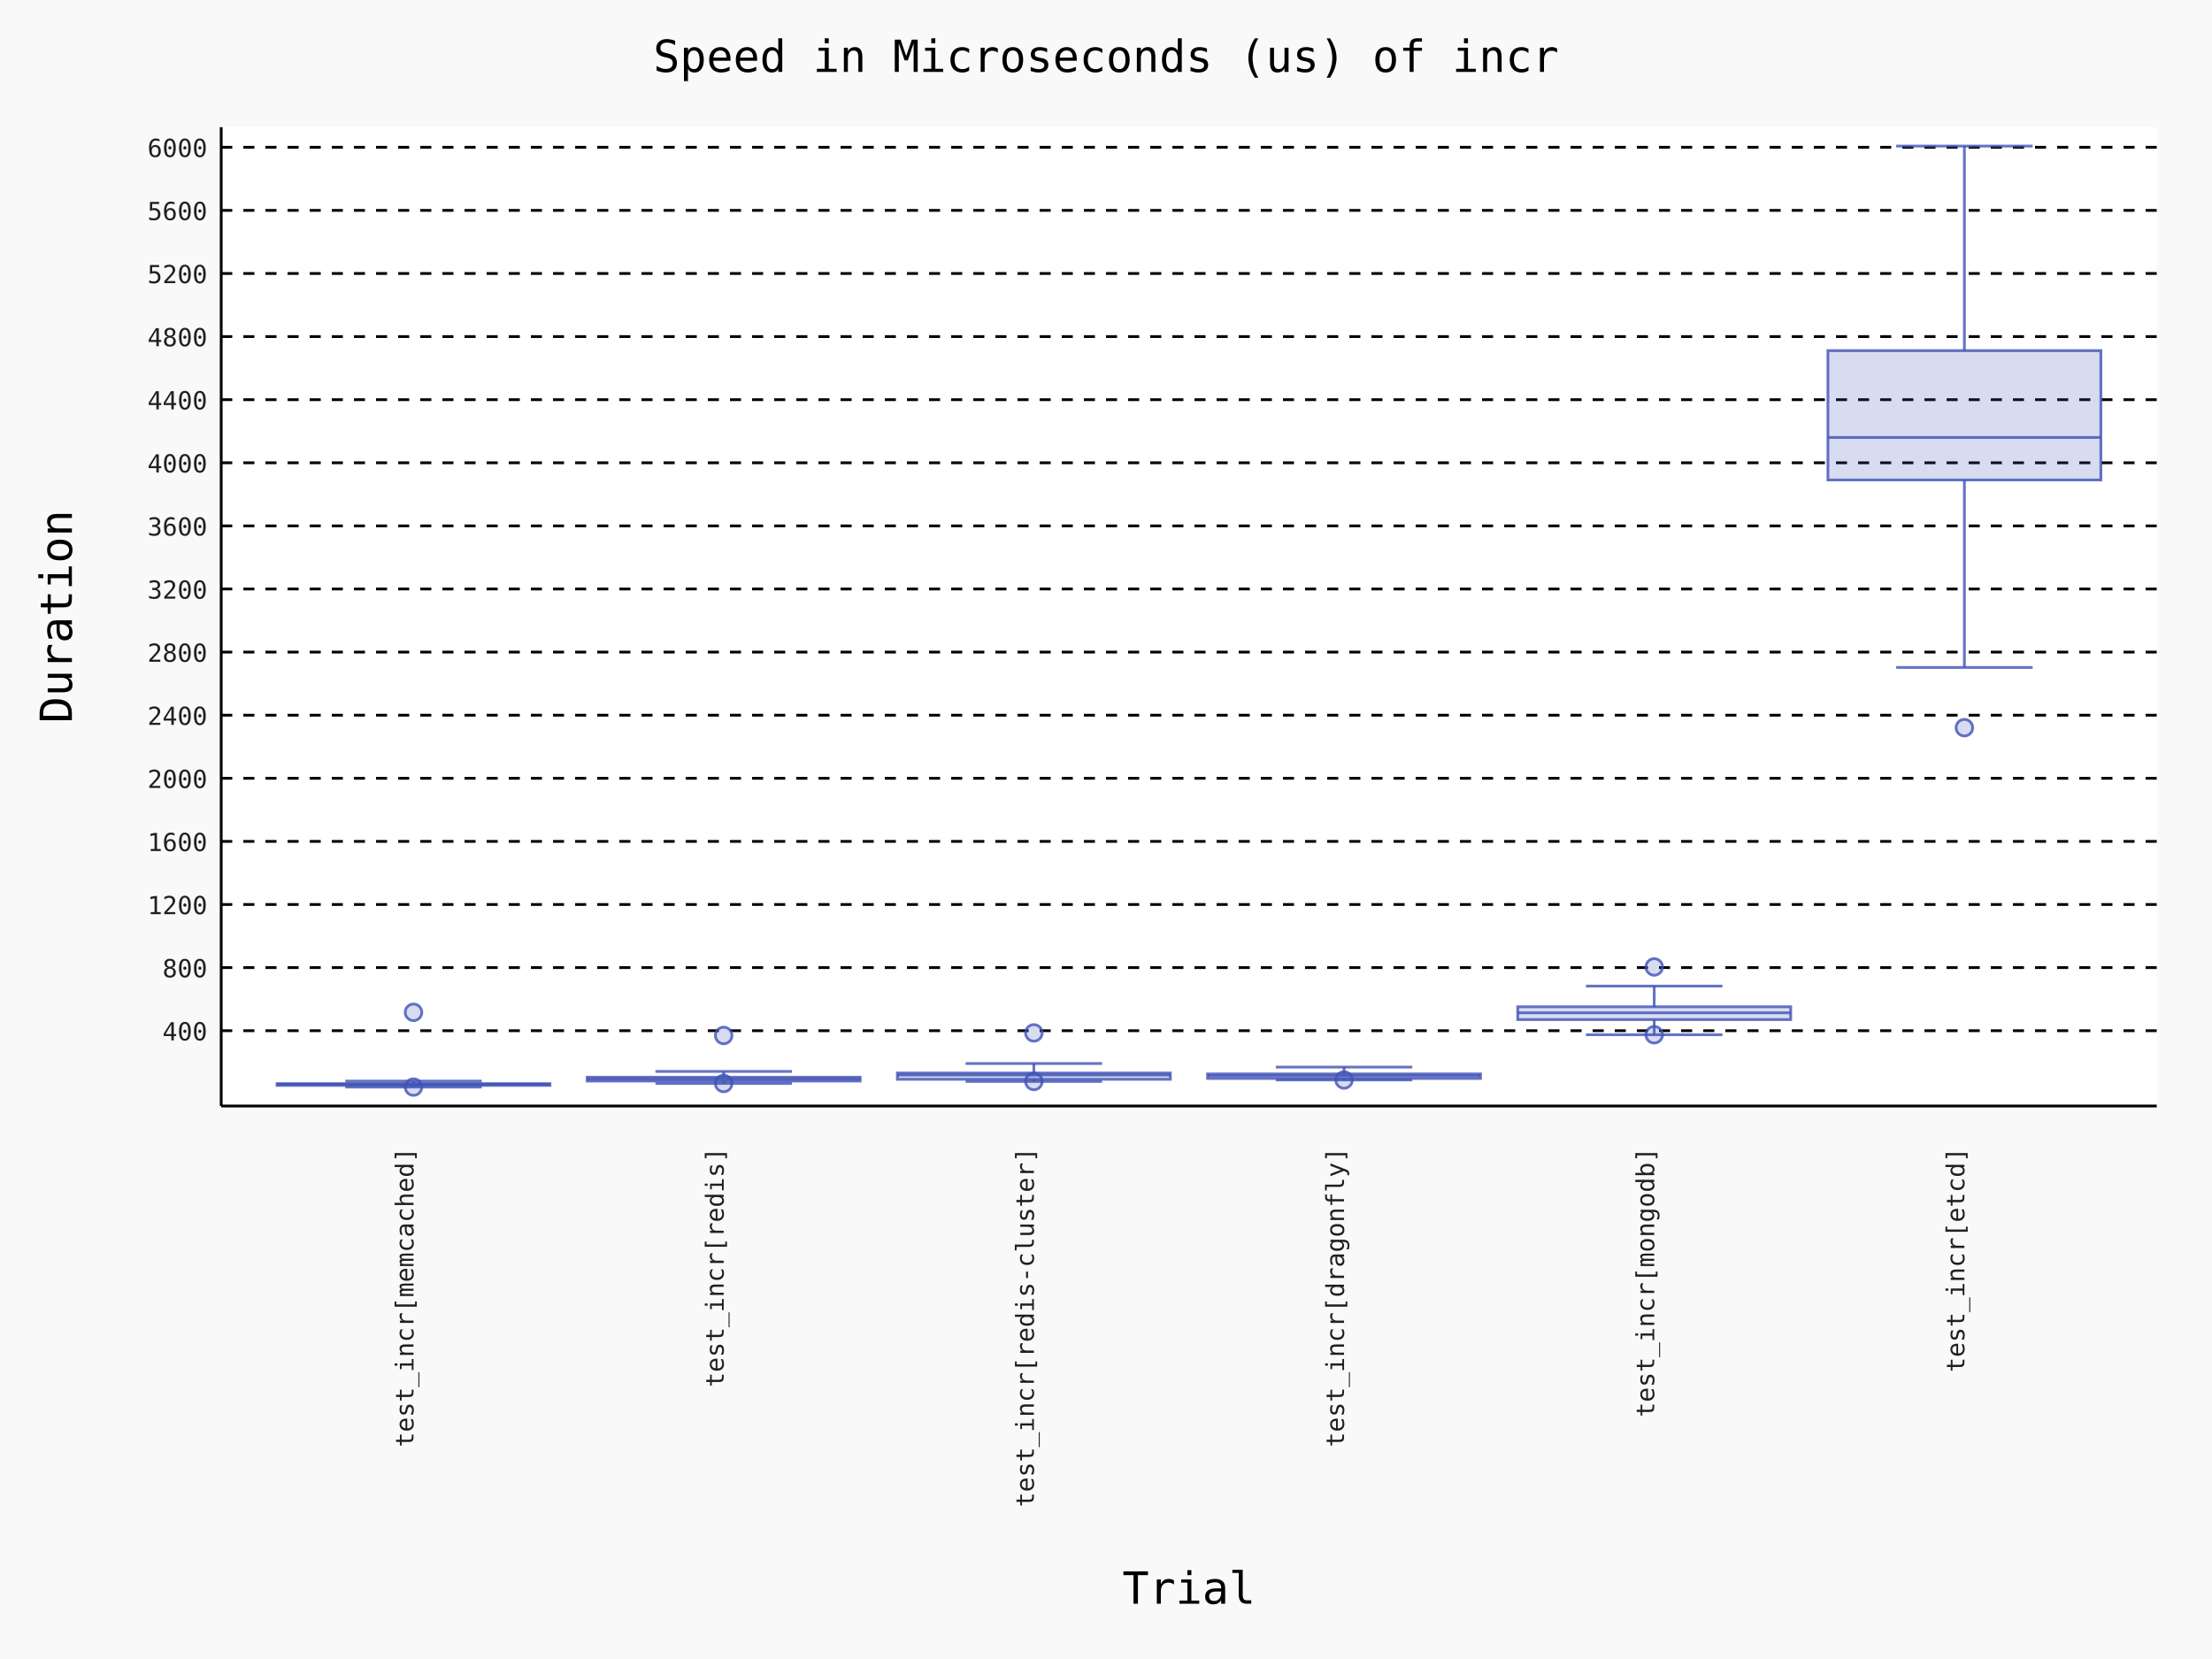
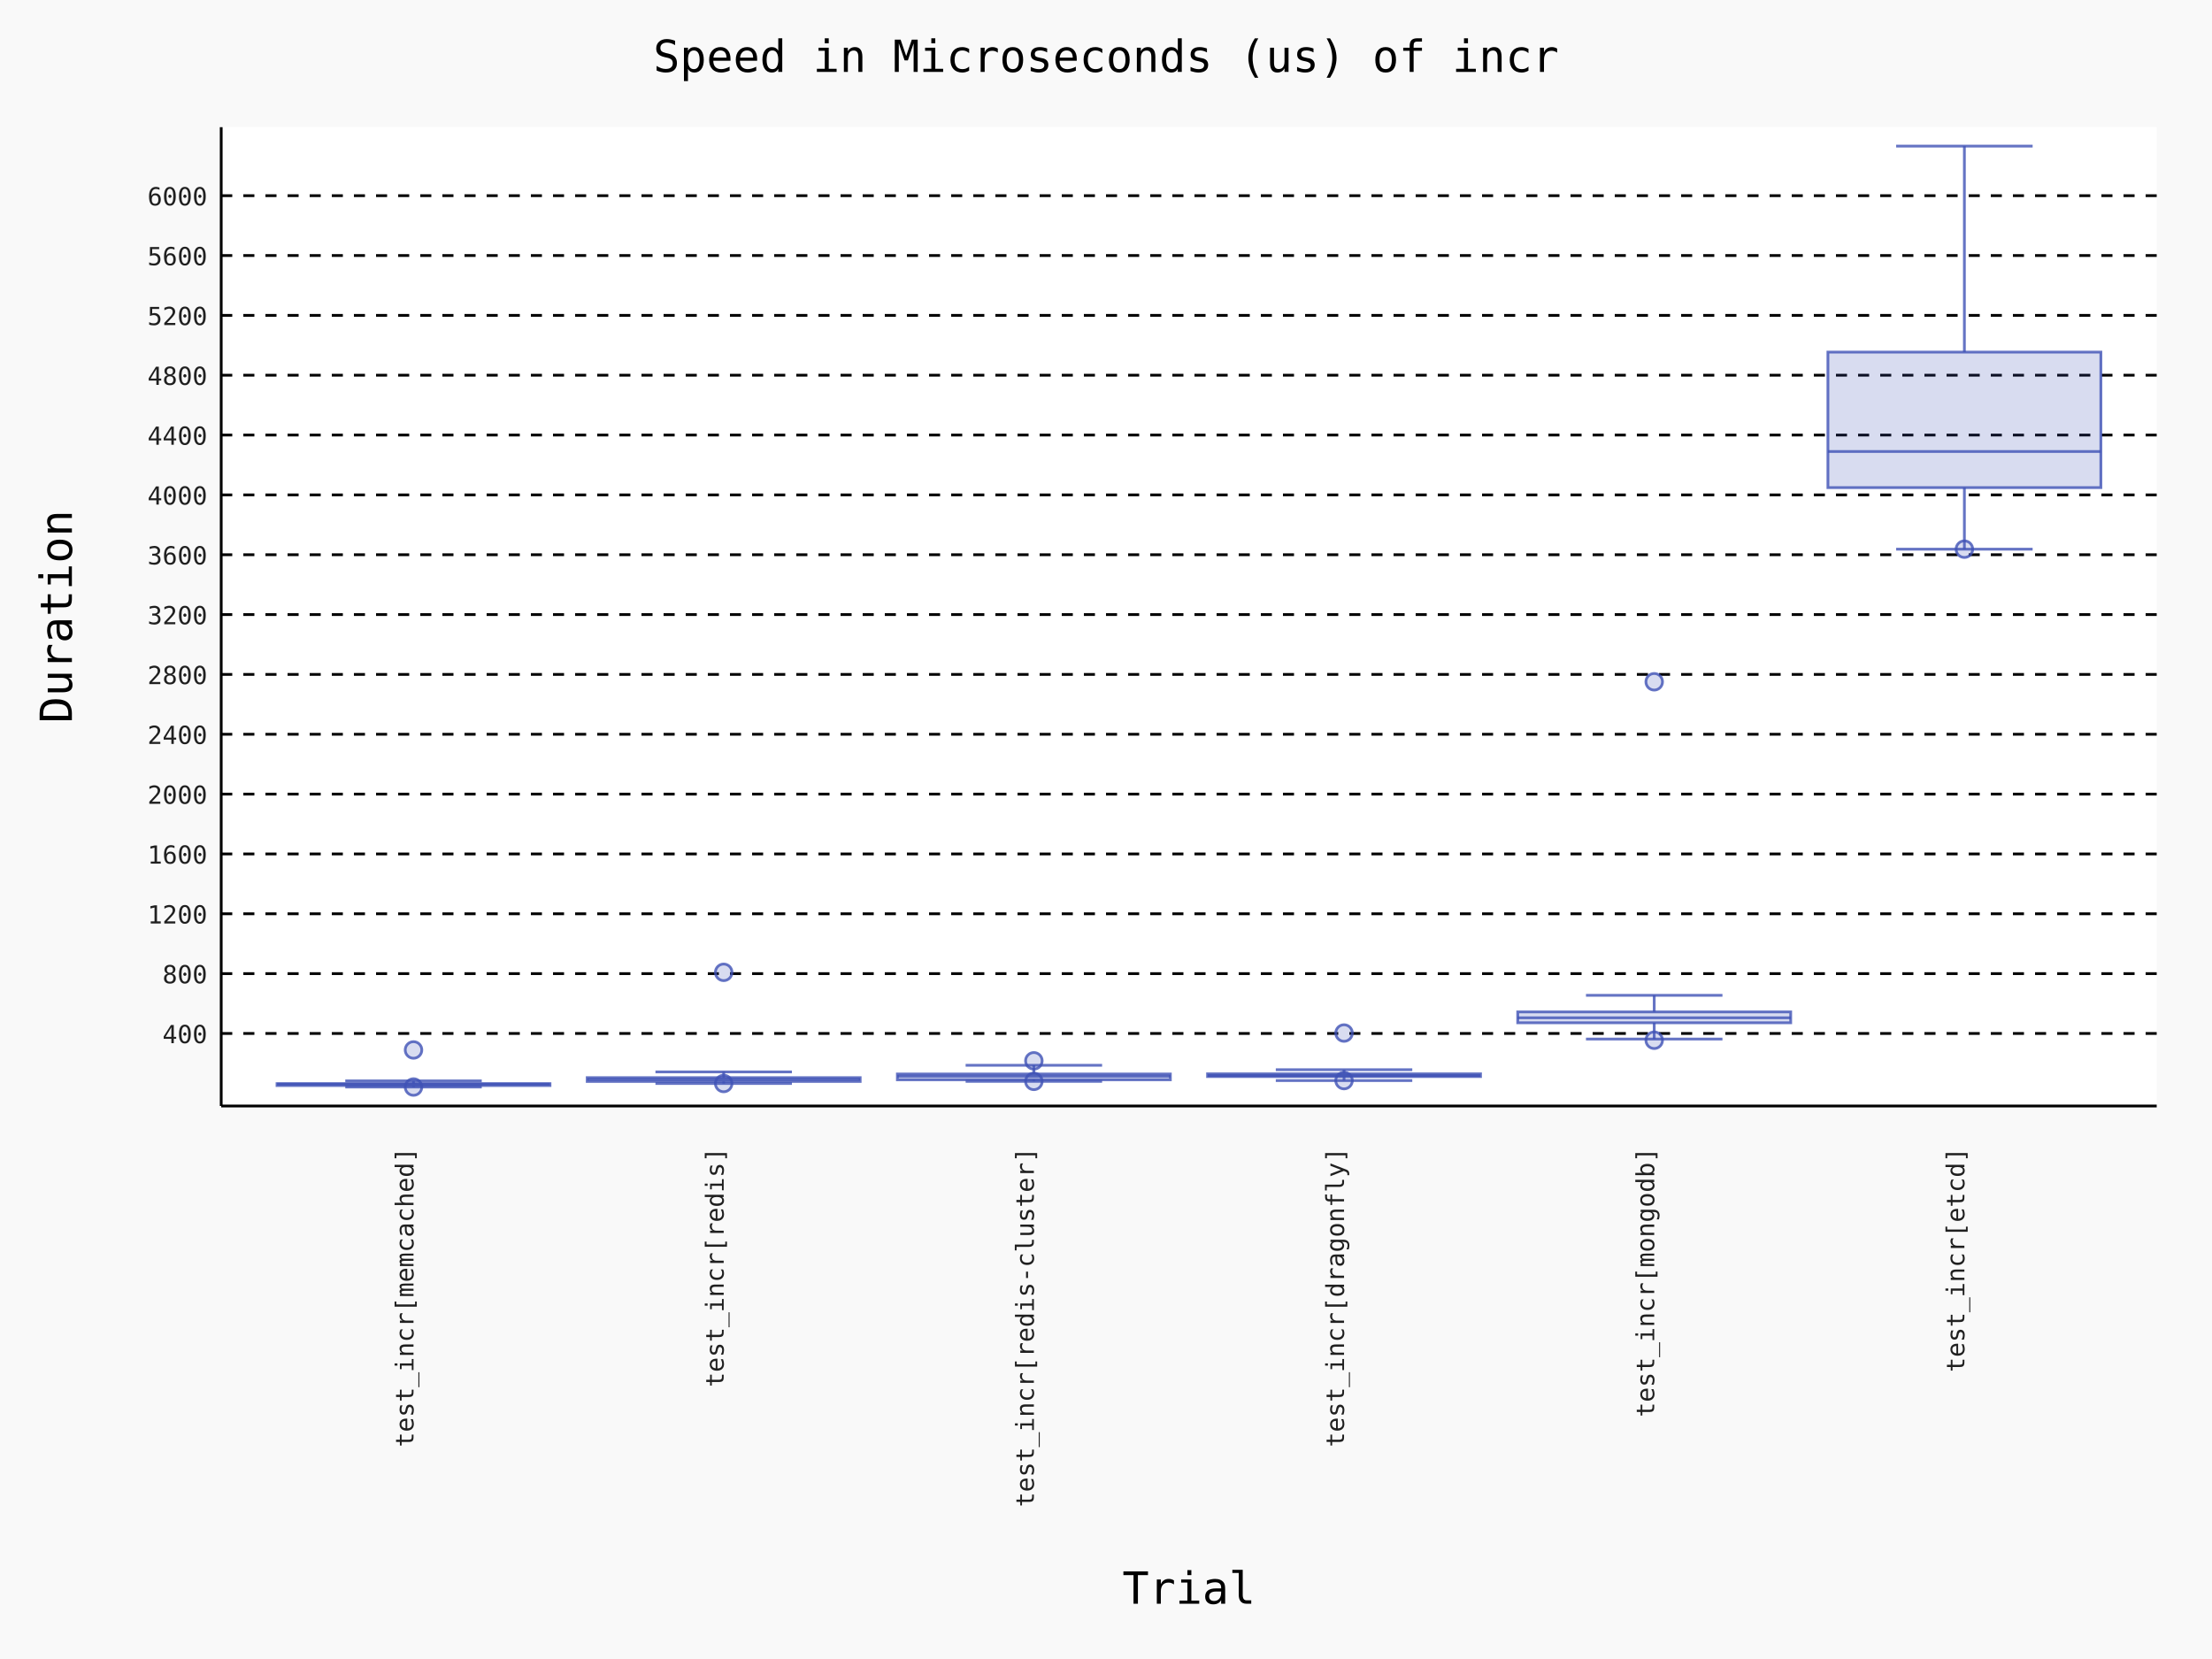
- <svg xmlns="http://www.w3.org/2000/svg" id="chart-6034cc4d-3952-49c2-805b-a862c00a8b72" class="pygal-chart" viewBox="0 0 800 600">
+ <svg xmlns="http://www.w3.org/2000/svg" id="chart-c0d48853-fe83-417d-b438-747ce2177440" class="pygal-chart" viewBox="0 0 800 600">
  <defs>
-     <style type="text/css">#chart-6034cc4d-3952-49c2-805b-a862c00a8b72{-webkit-user-select:none;-webkit-font-smoothing:antialiased;font-family:Consolas,"Deja Vu Sans Mono","Bitstream Vera Sans Mono","Courier New",monospace}#chart-6034cc4d-3952-49c2-805b-a862c00a8b72 .title{font-family:Consolas,"Deja Vu Sans Mono","Bitstream Vera Sans Mono","Courier New",monospace;font-size:16px}#chart-6034cc4d-3952-49c2-805b-a862c00a8b72 .legends .legend text{font-family:Consolas,"Deja Vu Sans Mono","Bitstream Vera Sans Mono","Courier New",monospace;font-size:14px}#chart-6034cc4d-3952-49c2-805b-a862c00a8b72 .axis text{font-family:Consolas,"Deja Vu Sans Mono","Bitstream Vera Sans Mono","Courier New",monospace;font-size:10px}#chart-6034cc4d-3952-49c2-805b-a862c00a8b72 .axis text.major{font-family:Consolas,"Deja Vu Sans Mono","Bitstream Vera Sans Mono","Courier New",monospace;font-size:10px}#chart-6034cc4d-3952-49c2-805b-a862c00a8b72 .text-overlay text.value{font-family:Consolas,"Deja Vu Sans Mono","Bitstream Vera Sans Mono","Courier New",monospace;font-size:16px}#chart-6034cc4d-3952-49c2-805b-a862c00a8b72 .text-overlay text.label{font-family:Consolas,"Deja Vu Sans Mono","Bitstream Vera Sans Mono","Courier New",monospace;font-size:10px}#chart-6034cc4d-3952-49c2-805b-a862c00a8b72 .tooltip{font-family:Consolas,"Deja Vu Sans Mono","Bitstream Vera Sans Mono","Courier New",monospace;font-size:14px}#chart-6034cc4d-3952-49c2-805b-a862c00a8b72 text.no_data{font-family:Consolas,"Deja Vu Sans Mono","Bitstream Vera Sans Mono","Courier New",monospace;font-size:64px}
- #chart-6034cc4d-3952-49c2-805b-a862c00a8b72{background-color:rgba(249,249,249,1)}#chart-6034cc4d-3952-49c2-805b-a862c00a8b72 path,#chart-6034cc4d-3952-49c2-805b-a862c00a8b72 line,#chart-6034cc4d-3952-49c2-805b-a862c00a8b72 rect,#chart-6034cc4d-3952-49c2-805b-a862c00a8b72 circle{-webkit-transition:150ms;-moz-transition:150ms;transition:150ms}#chart-6034cc4d-3952-49c2-805b-a862c00a8b72 .graph &gt; .background{fill:rgba(249,249,249,1)}#chart-6034cc4d-3952-49c2-805b-a862c00a8b72 .plot &gt; .background{fill:rgba(255,255,255,1)}#chart-6034cc4d-3952-49c2-805b-a862c00a8b72 .graph{fill:rgba(0,0,0,.87)}#chart-6034cc4d-3952-49c2-805b-a862c00a8b72 text.no_data{fill:rgba(0,0,0,1)}#chart-6034cc4d-3952-49c2-805b-a862c00a8b72 .title{fill:rgba(0,0,0,1)}#chart-6034cc4d-3952-49c2-805b-a862c00a8b72 .legends .legend text{fill:rgba(0,0,0,.87)}#chart-6034cc4d-3952-49c2-805b-a862c00a8b72 .legends .legend:hover text{fill:rgba(0,0,0,1)}#chart-6034cc4d-3952-49c2-805b-a862c00a8b72 .axis .line{stroke:rgba(0,0,0,1)}#chart-6034cc4d-3952-49c2-805b-a862c00a8b72 .axis .guide.line{stroke:rgba(0,0,0,.54)}#chart-6034cc4d-3952-49c2-805b-a862c00a8b72 .axis .major.line{stroke:rgba(0,0,0,.87)}#chart-6034cc4d-3952-49c2-805b-a862c00a8b72 .axis text.major{fill:rgba(0,0,0,1)}#chart-6034cc4d-3952-49c2-805b-a862c00a8b72 .axis.y .guides:hover .guide.line,#chart-6034cc4d-3952-49c2-805b-a862c00a8b72 .line-graph .axis.x .guides:hover .guide.line,#chart-6034cc4d-3952-49c2-805b-a862c00a8b72 .stackedline-graph .axis.x .guides:hover .guide.line,#chart-6034cc4d-3952-49c2-805b-a862c00a8b72 .xy-graph .axis.x .guides:hover .guide.line{stroke:rgba(0,0,0,1)}#chart-6034cc4d-3952-49c2-805b-a862c00a8b72 .axis .guides:hover text{fill:rgba(0,0,0,1)}#chart-6034cc4d-3952-49c2-805b-a862c00a8b72 .reactive{fill-opacity:.7;stroke-opacity:.8;stroke-width:1}#chart-6034cc4d-3952-49c2-805b-a862c00a8b72 .ci{stroke:rgba(0,0,0,.87)}#chart-6034cc4d-3952-49c2-805b-a862c00a8b72 .reactive.active,#chart-6034cc4d-3952-49c2-805b-a862c00a8b72 .active .reactive{fill-opacity:.8;stroke-opacity:.9;stroke-width:4}#chart-6034cc4d-3952-49c2-805b-a862c00a8b72 .ci .reactive.active{stroke-width:1.5}#chart-6034cc4d-3952-49c2-805b-a862c00a8b72 .series text{fill:rgba(0,0,0,1)}#chart-6034cc4d-3952-49c2-805b-a862c00a8b72 .tooltip rect{fill:rgba(255,255,255,1);stroke:rgba(0,0,0,1);-webkit-transition:opacity 150ms;-moz-transition:opacity 150ms;transition:opacity 150ms}#chart-6034cc4d-3952-49c2-805b-a862c00a8b72 .tooltip .label{fill:rgba(0,0,0,.87)}#chart-6034cc4d-3952-49c2-805b-a862c00a8b72 .tooltip .label{fill:rgba(0,0,0,.87)}#chart-6034cc4d-3952-49c2-805b-a862c00a8b72 .tooltip .legend{font-size:.8em;fill:rgba(0,0,0,.54)}#chart-6034cc4d-3952-49c2-805b-a862c00a8b72 .tooltip .x_label{font-size:.6em;fill:rgba(0,0,0,1)}#chart-6034cc4d-3952-49c2-805b-a862c00a8b72 .tooltip .xlink{font-size:.5em;text-decoration:underline}#chart-6034cc4d-3952-49c2-805b-a862c00a8b72 .tooltip .value{font-size:1.5em}#chart-6034cc4d-3952-49c2-805b-a862c00a8b72 .bound{font-size:.5em}#chart-6034cc4d-3952-49c2-805b-a862c00a8b72 .max-value{font-size:.75em;fill:rgba(0,0,0,.54)}#chart-6034cc4d-3952-49c2-805b-a862c00a8b72 .map-element{fill:rgba(255,255,255,1);stroke:rgba(0,0,0,.54) !important}#chart-6034cc4d-3952-49c2-805b-a862c00a8b72 .map-element .reactive{fill-opacity:inherit;stroke-opacity:inherit}#chart-6034cc4d-3952-49c2-805b-a862c00a8b72 .color-0,#chart-6034cc4d-3952-49c2-805b-a862c00a8b72 .color-0 a:visited{stroke:#3F51B5;fill:#3F51B5}#chart-6034cc4d-3952-49c2-805b-a862c00a8b72 .color-1,#chart-6034cc4d-3952-49c2-805b-a862c00a8b72 .color-1 a:visited{stroke:#3F51B5;fill:#3F51B5}#chart-6034cc4d-3952-49c2-805b-a862c00a8b72 .color-2,#chart-6034cc4d-3952-49c2-805b-a862c00a8b72 .color-2 a:visited{stroke:#3F51B5;fill:#3F51B5}#chart-6034cc4d-3952-49c2-805b-a862c00a8b72 .color-3,#chart-6034cc4d-3952-49c2-805b-a862c00a8b72 .color-3 a:visited{stroke:#3F51B5;fill:#3F51B5}#chart-6034cc4d-3952-49c2-805b-a862c00a8b72 .color-4,#chart-6034cc4d-3952-49c2-805b-a862c00a8b72 .color-4 a:visited{stroke:#3F51B5;fill:#3F51B5}#chart-6034cc4d-3952-49c2-805b-a862c00a8b72 .color-5,#chart-6034cc4d-3952-49c2-805b-a862c00a8b72 .color-5 a:visited{stroke:#3F51B5;fill:#3F51B5}#chart-6034cc4d-3952-49c2-805b-a862c00a8b72 .text-overlay .color-0 text{fill:black}#chart-6034cc4d-3952-49c2-805b-a862c00a8b72 .text-overlay .color-1 text{fill:black}#chart-6034cc4d-3952-49c2-805b-a862c00a8b72 .text-overlay .color-2 text{fill:black}#chart-6034cc4d-3952-49c2-805b-a862c00a8b72 .text-overlay .color-3 text{fill:black}#chart-6034cc4d-3952-49c2-805b-a862c00a8b72 .text-overlay .color-4 text{fill:black}#chart-6034cc4d-3952-49c2-805b-a862c00a8b72 .text-overlay .color-5 text{fill:black}
- #chart-6034cc4d-3952-49c2-805b-a862c00a8b72 text.no_data{text-anchor:middle}#chart-6034cc4d-3952-49c2-805b-a862c00a8b72 .guide.line{fill:none}#chart-6034cc4d-3952-49c2-805b-a862c00a8b72 .centered{text-anchor:middle}#chart-6034cc4d-3952-49c2-805b-a862c00a8b72 .title{text-anchor:middle}#chart-6034cc4d-3952-49c2-805b-a862c00a8b72 .legends .legend text{fill-opacity:1}#chart-6034cc4d-3952-49c2-805b-a862c00a8b72 .axis.x text{text-anchor:middle}#chart-6034cc4d-3952-49c2-805b-a862c00a8b72 .axis.x:not(.web) text[transform]{text-anchor:start}#chart-6034cc4d-3952-49c2-805b-a862c00a8b72 .axis.x:not(.web) text[transform].backwards{text-anchor:end}#chart-6034cc4d-3952-49c2-805b-a862c00a8b72 .axis.y text{text-anchor:end}#chart-6034cc4d-3952-49c2-805b-a862c00a8b72 .axis.y text[transform].backwards{text-anchor:start}#chart-6034cc4d-3952-49c2-805b-a862c00a8b72 .axis.y2 text{text-anchor:start}#chart-6034cc4d-3952-49c2-805b-a862c00a8b72 .axis.y2 text[transform].backwards{text-anchor:end}#chart-6034cc4d-3952-49c2-805b-a862c00a8b72 .axis .guide.line{stroke-dasharray:4,4;stroke:black}#chart-6034cc4d-3952-49c2-805b-a862c00a8b72 .axis .major.guide.line{stroke-dasharray:6,6;stroke:black}#chart-6034cc4d-3952-49c2-805b-a862c00a8b72 .horizontal .axis.y .guide.line,#chart-6034cc4d-3952-49c2-805b-a862c00a8b72 .horizontal .axis.y2 .guide.line,#chart-6034cc4d-3952-49c2-805b-a862c00a8b72 .vertical .axis.x .guide.line{opacity:0}#chart-6034cc4d-3952-49c2-805b-a862c00a8b72 .horizontal .axis.always_show .guide.line,#chart-6034cc4d-3952-49c2-805b-a862c00a8b72 .vertical .axis.always_show .guide.line{opacity:1 !important}#chart-6034cc4d-3952-49c2-805b-a862c00a8b72 .axis.y .guides:hover .guide.line,#chart-6034cc4d-3952-49c2-805b-a862c00a8b72 .axis.y2 .guides:hover .guide.line,#chart-6034cc4d-3952-49c2-805b-a862c00a8b72 .axis.x .guides:hover .guide.line{opacity:1}#chart-6034cc4d-3952-49c2-805b-a862c00a8b72 .axis .guides:hover text{opacity:1}#chart-6034cc4d-3952-49c2-805b-a862c00a8b72 .nofill{fill:none}#chart-6034cc4d-3952-49c2-805b-a862c00a8b72 .subtle-fill{fill-opacity:.2}#chart-6034cc4d-3952-49c2-805b-a862c00a8b72 .dot{stroke-width:1px;fill-opacity:1;stroke-opacity:1}#chart-6034cc4d-3952-49c2-805b-a862c00a8b72 .dot.active{stroke-width:5px}#chart-6034cc4d-3952-49c2-805b-a862c00a8b72 .dot.negative{fill:transparent}#chart-6034cc4d-3952-49c2-805b-a862c00a8b72 text,#chart-6034cc4d-3952-49c2-805b-a862c00a8b72 tspan{stroke:none !important}#chart-6034cc4d-3952-49c2-805b-a862c00a8b72 .series text.active{opacity:1}#chart-6034cc4d-3952-49c2-805b-a862c00a8b72 .tooltip rect{fill-opacity:.95;stroke-width:.5}#chart-6034cc4d-3952-49c2-805b-a862c00a8b72 .tooltip text{fill-opacity:1}#chart-6034cc4d-3952-49c2-805b-a862c00a8b72 .showable{visibility:hidden}#chart-6034cc4d-3952-49c2-805b-a862c00a8b72 .showable.shown{visibility:visible}#chart-6034cc4d-3952-49c2-805b-a862c00a8b72 .gauge-background{fill:rgba(229,229,229,1);stroke:none}#chart-6034cc4d-3952-49c2-805b-a862c00a8b72 .bg-lines{stroke:rgba(249,249,249,1);stroke-width:2px}
+     <style type="text/css">#chart-c0d48853-fe83-417d-b438-747ce2177440{-webkit-user-select:none;-webkit-font-smoothing:antialiased;font-family:Consolas,"Deja Vu Sans Mono","Bitstream Vera Sans Mono","Courier New",monospace}#chart-c0d48853-fe83-417d-b438-747ce2177440 .title{font-family:Consolas,"Deja Vu Sans Mono","Bitstream Vera Sans Mono","Courier New",monospace;font-size:16px}#chart-c0d48853-fe83-417d-b438-747ce2177440 .legends .legend text{font-family:Consolas,"Deja Vu Sans Mono","Bitstream Vera Sans Mono","Courier New",monospace;font-size:14px}#chart-c0d48853-fe83-417d-b438-747ce2177440 .axis text{font-family:Consolas,"Deja Vu Sans Mono","Bitstream Vera Sans Mono","Courier New",monospace;font-size:10px}#chart-c0d48853-fe83-417d-b438-747ce2177440 .axis text.major{font-family:Consolas,"Deja Vu Sans Mono","Bitstream Vera Sans Mono","Courier New",monospace;font-size:10px}#chart-c0d48853-fe83-417d-b438-747ce2177440 .text-overlay text.value{font-family:Consolas,"Deja Vu Sans Mono","Bitstream Vera Sans Mono","Courier New",monospace;font-size:16px}#chart-c0d48853-fe83-417d-b438-747ce2177440 .text-overlay text.label{font-family:Consolas,"Deja Vu Sans Mono","Bitstream Vera Sans Mono","Courier New",monospace;font-size:10px}#chart-c0d48853-fe83-417d-b438-747ce2177440 .tooltip{font-family:Consolas,"Deja Vu Sans Mono","Bitstream Vera Sans Mono","Courier New",monospace;font-size:14px}#chart-c0d48853-fe83-417d-b438-747ce2177440 text.no_data{font-family:Consolas,"Deja Vu Sans Mono","Bitstream Vera Sans Mono","Courier New",monospace;font-size:64px}
+ #chart-c0d48853-fe83-417d-b438-747ce2177440{background-color:rgba(249,249,249,1)}#chart-c0d48853-fe83-417d-b438-747ce2177440 path,#chart-c0d48853-fe83-417d-b438-747ce2177440 line,#chart-c0d48853-fe83-417d-b438-747ce2177440 rect,#chart-c0d48853-fe83-417d-b438-747ce2177440 circle{-webkit-transition:150ms;-moz-transition:150ms;transition:150ms}#chart-c0d48853-fe83-417d-b438-747ce2177440 .graph &gt; .background{fill:rgba(249,249,249,1)}#chart-c0d48853-fe83-417d-b438-747ce2177440 .plot &gt; .background{fill:rgba(255,255,255,1)}#chart-c0d48853-fe83-417d-b438-747ce2177440 .graph{fill:rgba(0,0,0,.87)}#chart-c0d48853-fe83-417d-b438-747ce2177440 text.no_data{fill:rgba(0,0,0,1)}#chart-c0d48853-fe83-417d-b438-747ce2177440 .title{fill:rgba(0,0,0,1)}#chart-c0d48853-fe83-417d-b438-747ce2177440 .legends .legend text{fill:rgba(0,0,0,.87)}#chart-c0d48853-fe83-417d-b438-747ce2177440 .legends .legend:hover text{fill:rgba(0,0,0,1)}#chart-c0d48853-fe83-417d-b438-747ce2177440 .axis .line{stroke:rgba(0,0,0,1)}#chart-c0d48853-fe83-417d-b438-747ce2177440 .axis .guide.line{stroke:rgba(0,0,0,.54)}#chart-c0d48853-fe83-417d-b438-747ce2177440 .axis .major.line{stroke:rgba(0,0,0,.87)}#chart-c0d48853-fe83-417d-b438-747ce2177440 .axis text.major{fill:rgba(0,0,0,1)}#chart-c0d48853-fe83-417d-b438-747ce2177440 .axis.y .guides:hover .guide.line,#chart-c0d48853-fe83-417d-b438-747ce2177440 .line-graph .axis.x .guides:hover .guide.line,#chart-c0d48853-fe83-417d-b438-747ce2177440 .stackedline-graph .axis.x .guides:hover .guide.line,#chart-c0d48853-fe83-417d-b438-747ce2177440 .xy-graph .axis.x .guides:hover .guide.line{stroke:rgba(0,0,0,1)}#chart-c0d48853-fe83-417d-b438-747ce2177440 .axis .guides:hover text{fill:rgba(0,0,0,1)}#chart-c0d48853-fe83-417d-b438-747ce2177440 .reactive{fill-opacity:.7;stroke-opacity:.8;stroke-width:1}#chart-c0d48853-fe83-417d-b438-747ce2177440 .ci{stroke:rgba(0,0,0,.87)}#chart-c0d48853-fe83-417d-b438-747ce2177440 .reactive.active,#chart-c0d48853-fe83-417d-b438-747ce2177440 .active .reactive{fill-opacity:.8;stroke-opacity:.9;stroke-width:4}#chart-c0d48853-fe83-417d-b438-747ce2177440 .ci .reactive.active{stroke-width:1.5}#chart-c0d48853-fe83-417d-b438-747ce2177440 .series text{fill:rgba(0,0,0,1)}#chart-c0d48853-fe83-417d-b438-747ce2177440 .tooltip rect{fill:rgba(255,255,255,1);stroke:rgba(0,0,0,1);-webkit-transition:opacity 150ms;-moz-transition:opacity 150ms;transition:opacity 150ms}#chart-c0d48853-fe83-417d-b438-747ce2177440 .tooltip .label{fill:rgba(0,0,0,.87)}#chart-c0d48853-fe83-417d-b438-747ce2177440 .tooltip .label{fill:rgba(0,0,0,.87)}#chart-c0d48853-fe83-417d-b438-747ce2177440 .tooltip .legend{font-size:.8em;fill:rgba(0,0,0,.54)}#chart-c0d48853-fe83-417d-b438-747ce2177440 .tooltip .x_label{font-size:.6em;fill:rgba(0,0,0,1)}#chart-c0d48853-fe83-417d-b438-747ce2177440 .tooltip .xlink{font-size:.5em;text-decoration:underline}#chart-c0d48853-fe83-417d-b438-747ce2177440 .tooltip .value{font-size:1.5em}#chart-c0d48853-fe83-417d-b438-747ce2177440 .bound{font-size:.5em}#chart-c0d48853-fe83-417d-b438-747ce2177440 .max-value{font-size:.75em;fill:rgba(0,0,0,.54)}#chart-c0d48853-fe83-417d-b438-747ce2177440 .map-element{fill:rgba(255,255,255,1);stroke:rgba(0,0,0,.54) !important}#chart-c0d48853-fe83-417d-b438-747ce2177440 .map-element .reactive{fill-opacity:inherit;stroke-opacity:inherit}#chart-c0d48853-fe83-417d-b438-747ce2177440 .color-0,#chart-c0d48853-fe83-417d-b438-747ce2177440 .color-0 a:visited{stroke:#3F51B5;fill:#3F51B5}#chart-c0d48853-fe83-417d-b438-747ce2177440 .color-1,#chart-c0d48853-fe83-417d-b438-747ce2177440 .color-1 a:visited{stroke:#3F51B5;fill:#3F51B5}#chart-c0d48853-fe83-417d-b438-747ce2177440 .color-2,#chart-c0d48853-fe83-417d-b438-747ce2177440 .color-2 a:visited{stroke:#3F51B5;fill:#3F51B5}#chart-c0d48853-fe83-417d-b438-747ce2177440 .color-3,#chart-c0d48853-fe83-417d-b438-747ce2177440 .color-3 a:visited{stroke:#3F51B5;fill:#3F51B5}#chart-c0d48853-fe83-417d-b438-747ce2177440 .color-4,#chart-c0d48853-fe83-417d-b438-747ce2177440 .color-4 a:visited{stroke:#3F51B5;fill:#3F51B5}#chart-c0d48853-fe83-417d-b438-747ce2177440 .color-5,#chart-c0d48853-fe83-417d-b438-747ce2177440 .color-5 a:visited{stroke:#3F51B5;fill:#3F51B5}#chart-c0d48853-fe83-417d-b438-747ce2177440 .text-overlay .color-0 text{fill:black}#chart-c0d48853-fe83-417d-b438-747ce2177440 .text-overlay .color-1 text{fill:black}#chart-c0d48853-fe83-417d-b438-747ce2177440 .text-overlay .color-2 text{fill:black}#chart-c0d48853-fe83-417d-b438-747ce2177440 .text-overlay .color-3 text{fill:black}#chart-c0d48853-fe83-417d-b438-747ce2177440 .text-overlay .color-4 text{fill:black}#chart-c0d48853-fe83-417d-b438-747ce2177440 .text-overlay .color-5 text{fill:black}
+ #chart-c0d48853-fe83-417d-b438-747ce2177440 text.no_data{text-anchor:middle}#chart-c0d48853-fe83-417d-b438-747ce2177440 .guide.line{fill:none}#chart-c0d48853-fe83-417d-b438-747ce2177440 .centered{text-anchor:middle}#chart-c0d48853-fe83-417d-b438-747ce2177440 .title{text-anchor:middle}#chart-c0d48853-fe83-417d-b438-747ce2177440 .legends .legend text{fill-opacity:1}#chart-c0d48853-fe83-417d-b438-747ce2177440 .axis.x text{text-anchor:middle}#chart-c0d48853-fe83-417d-b438-747ce2177440 .axis.x:not(.web) text[transform]{text-anchor:start}#chart-c0d48853-fe83-417d-b438-747ce2177440 .axis.x:not(.web) text[transform].backwards{text-anchor:end}#chart-c0d48853-fe83-417d-b438-747ce2177440 .axis.y text{text-anchor:end}#chart-c0d48853-fe83-417d-b438-747ce2177440 .axis.y text[transform].backwards{text-anchor:start}#chart-c0d48853-fe83-417d-b438-747ce2177440 .axis.y2 text{text-anchor:start}#chart-c0d48853-fe83-417d-b438-747ce2177440 .axis.y2 text[transform].backwards{text-anchor:end}#chart-c0d48853-fe83-417d-b438-747ce2177440 .axis .guide.line{stroke-dasharray:4,4;stroke:black}#chart-c0d48853-fe83-417d-b438-747ce2177440 .axis .major.guide.line{stroke-dasharray:6,6;stroke:black}#chart-c0d48853-fe83-417d-b438-747ce2177440 .horizontal .axis.y .guide.line,#chart-c0d48853-fe83-417d-b438-747ce2177440 .horizontal .axis.y2 .guide.line,#chart-c0d48853-fe83-417d-b438-747ce2177440 .vertical .axis.x .guide.line{opacity:0}#chart-c0d48853-fe83-417d-b438-747ce2177440 .horizontal .axis.always_show .guide.line,#chart-c0d48853-fe83-417d-b438-747ce2177440 .vertical .axis.always_show .guide.line{opacity:1 !important}#chart-c0d48853-fe83-417d-b438-747ce2177440 .axis.y .guides:hover .guide.line,#chart-c0d48853-fe83-417d-b438-747ce2177440 .axis.y2 .guides:hover .guide.line,#chart-c0d48853-fe83-417d-b438-747ce2177440 .axis.x .guides:hover .guide.line{opacity:1}#chart-c0d48853-fe83-417d-b438-747ce2177440 .axis .guides:hover text{opacity:1}#chart-c0d48853-fe83-417d-b438-747ce2177440 .nofill{fill:none}#chart-c0d48853-fe83-417d-b438-747ce2177440 .subtle-fill{fill-opacity:.2}#chart-c0d48853-fe83-417d-b438-747ce2177440 .dot{stroke-width:1px;fill-opacity:1;stroke-opacity:1}#chart-c0d48853-fe83-417d-b438-747ce2177440 .dot.active{stroke-width:5px}#chart-c0d48853-fe83-417d-b438-747ce2177440 .dot.negative{fill:transparent}#chart-c0d48853-fe83-417d-b438-747ce2177440 text,#chart-c0d48853-fe83-417d-b438-747ce2177440 tspan{stroke:none !important}#chart-c0d48853-fe83-417d-b438-747ce2177440 .series text.active{opacity:1}#chart-c0d48853-fe83-417d-b438-747ce2177440 .tooltip rect{fill-opacity:.95;stroke-width:.5}#chart-c0d48853-fe83-417d-b438-747ce2177440 .tooltip text{fill-opacity:1}#chart-c0d48853-fe83-417d-b438-747ce2177440 .showable{visibility:hidden}#chart-c0d48853-fe83-417d-b438-747ce2177440 .showable.shown{visibility:visible}#chart-c0d48853-fe83-417d-b438-747ce2177440 .gauge-background{fill:rgba(229,229,229,1);stroke:none}#chart-c0d48853-fe83-417d-b438-747ce2177440 .bg-lines{stroke:rgba(249,249,249,1);stroke-width:2px}
.tooltip .value{font-size:1em !important}.axis text{font-size:9px !important}</style>
  </defs>
  <g class="graph custombox-graph vertical">
    <rect x="0" y="0" width="800" height="600" class="background" />
    <g transform="translate(80, 46)" class="plot">
      <rect x="0" y="0" width="700.0" height="354.0" class="background" />
      <g class="axis y always_show">
        <path d="M0 354 h700" class="line" />
        <g class="guides">
-           <path d="M0 326.767 h700" class="guide line" />
-           <text x="-5" y="330.267" class="">400</text>
-         </g>
-         <g class="guides">
-           <path d="M0 303.945 h700" class="guide line" />
-           <text x="-5" y="307.445" class="">800</text>
-         </g>
-         <g class="guides">
-           <path d="M0 281.124 h700" class="guide line" />
-           <text x="-5" y="284.624" class="">1200</text>
-         </g>
-         <g class="guides">
-           <path d="M0 258.302 h700" class="guide line" />
-           <text x="-5" y="261.802" class="">1600</text>
-         </g>
-         <g class="guides">
-           <path d="M0 235.48 h700" class="guide line" />
-           <text x="-5" y="238.98" class="">2000</text>
-         </g>
-         <g class="guides">
-           <path d="M0 212.659 h700" class="guide line" />
-           <text x="-5" y="216.159" class="">2400</text>
-         </g>
-         <g class="guides">
-           <path d="M0 189.837 h700" class="guide line" />
-           <text x="-5" y="193.337" class="">2800</text>
-         </g>
-         <g class="guides">
-           <path d="M0 167.016 h700" class="guide line" />
-           <text x="-5" y="170.516" class="">3200</text>
-         </g>
-         <g class="guides">
-           <path d="M0 144.194 h700" class="guide line" />
-           <text x="-5" y="147.694" class="">3600</text>
-         </g>
-         <g class="guides">
-           <path d="M0 121.372 h700" class="guide line" />
-           <text x="-5" y="124.872" class="">4000</text>
-         </g>
-         <g class="guides">
-           <path d="M0 98.551 h700" class="guide line" />
-           <text x="-5" y="102.051" class="">4400</text>
-         </g>
-         <g class="guides">
-           <path d="M0 75.729 h700" class="guide line" />
-           <text x="-5" y="79.229" class="">4800</text>
-         </g>
-         <g class="guides">
-           <path d="M0 52.907 h700" class="guide line" />
-           <text x="-5" y="56.407" class="">5200</text>
-         </g>
-         <g class="guides">
-           <path d="M0 30.086 h700" class="guide line" />
-           <text x="-5" y="33.586" class="">5600</text>
-         </g>
-         <g class="guides">
-           <path d="M0 7.264 h700" class="guide line" />
-           <text x="-5" y="10.764" class="">6000</text>
+           <path d="M0 327.768 h700" class="guide line" />
+           <text x="-5" y="331.268" class="">400</text>
+         </g>
+         <g class="guides">
+           <path d="M0 306.125 h700" class="guide line" />
+           <text x="-5" y="309.625" class="">800</text>
+         </g>
+         <g class="guides">
+           <path d="M0 284.483 h700" class="guide line" />
+           <text x="-5" y="287.983" class="">1200</text>
+         </g>
+         <g class="guides">
+           <path d="M0 262.84 h700" class="guide line" />
+           <text x="-5" y="266.34" class="">1600</text>
+         </g>
+         <g class="guides">
+           <path d="M0 241.197 h700" class="guide line" />
+           <text x="-5" y="244.697" class="">2000</text>
+         </g>
+         <g class="guides">
+           <path d="M0 219.555 h700" class="guide line" />
+           <text x="-5" y="223.055" class="">2400</text>
+         </g>
+         <g class="guides">
+           <path d="M0 197.912 h700" class="guide line" />
+           <text x="-5" y="201.412" class="">2800</text>
+         </g>
+         <g class="guides">
+           <path d="M0 176.27 h700" class="guide line" />
+           <text x="-5" y="179.77" class="">3200</text>
+         </g>
+         <g class="guides">
+           <path d="M0 154.627 h700" class="guide line" />
+           <text x="-5" y="158.127" class="">3600</text>
+         </g>
+         <g class="guides">
+           <path d="M0 132.984 h700" class="guide line" />
+           <text x="-5" y="136.484" class="">4000</text>
+         </g>
+         <g class="guides">
+           <path d="M0 111.342 h700" class="guide line" />
+           <text x="-5" y="114.842" class="">4400</text>
+         </g>
+         <g class="guides">
+           <path d="M0 89.699 h700" class="guide line" />
+           <text x="-5" y="93.199" class="">4800</text>
+         </g>
+         <g class="guides">
+           <path d="M0 68.056 h700" class="guide line" />
+           <text x="-5" y="71.556" class="">5200</text>
+         </g>
+         <g class="guides">
+           <path d="M0 46.414 h700" class="guide line" />
+           <text x="-5" y="49.914" class="">5600</text>
+         </g>
+         <g class="guides">
+           <path d="M0 24.771 h700" class="guide line" />
+           <text x="-5" y="28.271" class="">6000</text>
        </g>
      </g>
      <g class="axis x">
        <path d="M0 0 v354" class="line" />
        <g class="guides">
          <path d="M69.551 0 v354" class="guide line" />
          <text x="69.551" y="369.0" class="backwards" transform="rotate(270 69.55128 369)">test_incr[memcached]</text>
        </g>
        <g class="guides">
          <path d="M181.731 0 v354" class="guide line" />
          <text x="181.731" y="369.0" class="backwards" transform="rotate(270 181.7308 369)">test_incr[redis]</text>
        </g>
        <g class="guides">
          <path d="M293.91 0 v354" class="guide line" />
          <text x="293.91" y="369.0" class="backwards" transform="rotate(270 293.9103 369)">test_incr[redis-cluster]</text>
        </g>
        <g class="guides">
          <path d="M406.09 0 v354" class="guide line" />
          <text x="406.09" y="369.0" class="backwards" transform="rotate(270 406.0897 369)">test_incr[dragonfly]</text>
        </g>
        <g class="guides">
          <path d="M518.269 0 v354" class="guide line" />
          <text x="518.269" y="369.0" class="backwards" transform="rotate(270 518.2692 369)">test_incr[mongodb]</text>
        </g>
        <g class="guides">
          <path d="M630.449 0 v354" class="guide line" />
          <text x="630.449" y="369.0" class="backwards" transform="rotate(270 630.4487 369)">test_incr[etcd]</text>
        </g>
      </g>
      <g class="series serie-0 color-0">
        <g class="boxes">
          <g class="box">
-             <path stroke-width="3" d="M44.872 347.156 L94.231 347.156" class="reactive tooltip-trigger" />
-             <path stroke-width="3" d="M20.192 346.135 L118.91 346.135" class="reactive tooltip-trigger" />
-             <path stroke-width="3" d="M44.872 344.997 L94.231 344.997" class="reactive tooltip-trigger" />
-             <path stroke-width="2" d="M69.551 347.156 L69.551 346.544" class="reactive tooltip-trigger" />
-             <path stroke-width="2" d="M69.551 344.997 L69.551 345.926" class="reactive tooltip-trigger" />
-             <rect x="20.192" y="345.926" height="0.619" width="98.718" class="subtle-fill reactive tooltip-trigger" />
-             <circle cx="69.551" cy="347.156" r="3" class="subtle-fill reactive tooltip-trigger" />
-             <circle cx="69.551" cy="320.123" r="3" class="subtle-fill reactive tooltip-trigger" />
+             <path stroke-width="3" d="M44.872 347.139 L94.231 347.139" class="reactive tooltip-trigger" />
+             <path stroke-width="3" d="M20.192 346.09 L118.91 346.09" class="reactive tooltip-trigger" />
+             <path stroke-width="3" d="M44.872 344.911 L94.231 344.911" class="reactive tooltip-trigger" />
+             <path stroke-width="2" d="M69.551 347.139 L69.551 346.599" class="reactive tooltip-trigger" />
+             <path stroke-width="2" d="M69.551 344.911 L69.551 345.924" class="reactive tooltip-trigger" />
+             <rect x="20.192" y="345.924" height="0.675" width="98.718" class="subtle-fill reactive tooltip-trigger" />
+             <circle cx="69.551" cy="347.139" r="3" class="subtle-fill reactive tooltip-trigger" />
+             <circle cx="69.551" cy="333.734" r="3" class="subtle-fill reactive tooltip-trigger" />
          </g>
        </g>
      </g>
      <g class="series serie-1 color-1">
        <g class="boxes">
          <g class="box">
-             <path stroke-width="3" d="M157.051 345.855 L206.41 345.855" class="reactive tooltip-trigger" />
-             <path stroke-width="3" d="M132.372 344.235 L231.09 344.235" class="reactive tooltip-trigger" />
-             <path stroke-width="3" d="M157.051 341.501 L206.41 341.501" class="reactive tooltip-trigger" />
-             <path stroke-width="2" d="M181.731 345.855 L181.731 344.98" class="reactive tooltip-trigger" />
-             <path stroke-width="2" d="M181.731 341.501 L181.731 343.59" class="reactive tooltip-trigger" />
-             <rect x="132.372" y="343.59" height="1.39" width="98.718" class="subtle-fill reactive tooltip-trigger" />
-             <circle cx="181.731" cy="345.855" r="3" class="subtle-fill reactive tooltip-trigger" />
-             <circle cx="181.731" cy="328.493" r="3" class="subtle-fill reactive tooltip-trigger" />
+             <path stroke-width="3" d="M157.051 345.86 L206.41 345.86" class="reactive tooltip-trigger" />
+             <path stroke-width="3" d="M132.372 344.367 L231.09 344.367" class="reactive tooltip-trigger" />
+             <path stroke-width="3" d="M157.051 341.673 L206.41 341.673" class="reactive tooltip-trigger" />
+             <path stroke-width="2" d="M181.731 345.86 L181.731 345.123" class="reactive tooltip-trigger" />
+             <path stroke-width="2" d="M181.731 341.673 L181.731 343.745" class="reactive tooltip-trigger" />
+             <rect x="132.372" y="343.745" height="1.378" width="98.718" class="subtle-fill reactive tooltip-trigger" />
+             <circle cx="181.731" cy="345.86" r="3" class="subtle-fill reactive tooltip-trigger" />
+             <circle cx="181.731" cy="305.657" r="3" class="subtle-fill reactive tooltip-trigger" />
          </g>
        </g>
      </g>
      <g class="series serie-2 color-2">
        <g class="boxes">
          <g class="box">
-             <path stroke-width="3" d="M269.231 345.125 L318.59 345.125" class="reactive tooltip-trigger" />
-             <path stroke-width="3" d="M244.551 342.814 L343.269 342.814" class="reactive tooltip-trigger" />
-             <path stroke-width="3" d="M269.231 338.637 L318.59 338.637" class="reactive tooltip-trigger" />
-             <path stroke-width="2" d="M293.91 345.125 L293.91 344.345" class="reactive tooltip-trigger" />
-             <path stroke-width="2" d="M293.91 338.637 L293.91 342.067" class="reactive tooltip-trigger" />
-             <rect x="244.551" y="342.067" height="2.279" width="98.718" class="subtle-fill reactive tooltip-trigger" />
-             <circle cx="293.91" cy="345.125" r="3" class="subtle-fill reactive tooltip-trigger" />
-             <circle cx="293.91" cy="327.566" r="3" class="subtle-fill reactive tooltip-trigger" />
+             <path stroke-width="3" d="M269.231 345.093 L318.59 345.093" class="reactive tooltip-trigger" />
+             <path stroke-width="3" d="M244.551 343.235 L343.269 343.235" class="reactive tooltip-trigger" />
+             <path stroke-width="3" d="M269.231 339.274 L318.59 339.274" class="reactive tooltip-trigger" />
+             <path stroke-width="2" d="M293.91 345.093 L293.91 344.518" class="reactive tooltip-trigger" />
+             <path stroke-width="2" d="M293.91 339.274 L293.91 342.424" class="reactive tooltip-trigger" />
+             <rect x="244.551" y="342.424" height="2.094" width="98.718" class="subtle-fill reactive tooltip-trigger" />
+             <circle cx="293.91" cy="345.093" r="3" class="subtle-fill reactive tooltip-trigger" />
+             <circle cx="293.91" cy="337.664" r="3" class="subtle-fill reactive tooltip-trigger" />
          </g>
        </g>
      </g>
      <g class="series serie-3 color-3">
        <g class="boxes">
          <g class="box">
-             <path stroke-width="3" d="M381.41 344.589 L430.769 344.589" class="reactive tooltip-trigger" />
-             <path stroke-width="3" d="M356.731 343.063 L455.449 343.063" class="reactive tooltip-trigger" />
-             <path stroke-width="3" d="M381.41 339.932 L430.769 339.932" class="reactive tooltip-trigger" />
-             <path stroke-width="2" d="M406.09 344.589 L406.09 344.037" class="reactive tooltip-trigger" />
-             <path stroke-width="2" d="M406.09 339.932 L406.09 342.4" class="reactive tooltip-trigger" />
-             <rect x="356.731" y="342.4" height="1.637" width="98.718" class="subtle-fill reactive tooltip-trigger" />
-             <circle cx="406.09" cy="344.589" r="3" class="subtle-fill reactive tooltip-trigger" />
-             <circle cx="406.09" cy="-434.446" r="3" class="subtle-fill reactive tooltip-trigger" />
+             <path stroke-width="3" d="M381.41 344.807 L430.769 344.807" class="reactive tooltip-trigger" />
+             <path stroke-width="3" d="M356.731 342.972 L455.449 342.972" class="reactive tooltip-trigger" />
+             <path stroke-width="3" d="M381.41 340.874 L430.769 340.874" class="reactive tooltip-trigger" />
+             <path stroke-width="2" d="M406.09 344.807 L406.09 343.354" class="reactive tooltip-trigger" />
+             <path stroke-width="2" d="M406.09 340.874 L406.09 342.362" class="reactive tooltip-trigger" />
+             <rect x="356.731" y="342.362" height="0.991" width="98.718" class="subtle-fill reactive tooltip-trigger" />
+             <circle cx="406.09" cy="344.807" r="3" class="subtle-fill reactive tooltip-trigger" />
+             <circle cx="406.09" cy="327.614" r="3" class="subtle-fill reactive tooltip-trigger" />
          </g>
        </g>
      </g>
      <g class="series serie-4 color-4">
        <g class="boxes">
          <g class="box">
-             <path stroke-width="3" d="M493.59 328.233 L542.949 328.233" class="reactive tooltip-trigger" />
-             <path stroke-width="3" d="M468.91 320.297 L567.628 320.297" class="reactive tooltip-trigger" />
-             <path stroke-width="3" d="M493.59 310.633 L542.949 310.633" class="reactive tooltip-trigger" />
-             <path stroke-width="2" d="M518.269 328.233 L518.269 322.745" class="reactive tooltip-trigger" />
-             <path stroke-width="2" d="M518.269 310.633 L518.269 318.109" class="reactive tooltip-trigger" />
-             <rect x="468.91" y="318.109" height="4.637" width="98.718" class="subtle-fill reactive tooltip-trigger" />
-             <circle cx="518.269" cy="328.233" r="3" class="subtle-fill reactive tooltip-trigger" />
-             <circle cx="518.269" cy="303.711" r="3" class="subtle-fill reactive tooltip-trigger" />
+             <path stroke-width="3" d="M493.59 329.785 L542.949 329.785" class="reactive tooltip-trigger" />
+             <path stroke-width="3" d="M468.91 322.094 L567.628 322.094" class="reactive tooltip-trigger" />
+             <path stroke-width="3" d="M493.59 313.973 L542.949 313.973" class="reactive tooltip-trigger" />
+             <path stroke-width="2" d="M518.269 329.785 L518.269 323.9" class="reactive tooltip-trigger" />
+             <path stroke-width="2" d="M518.269 313.973 L518.269 319.971" class="reactive tooltip-trigger" />
+             <rect x="468.91" y="319.971" height="3.929" width="98.718" class="subtle-fill reactive tooltip-trigger" />
+             <circle cx="518.269" cy="330.219" r="3" class="subtle-fill reactive tooltip-trigger" />
+             <circle cx="518.269" cy="200.579" r="3" class="subtle-fill reactive tooltip-trigger" />
          </g>
        </g>
      </g>
      <g class="series serie-5 color-5">
        <g class="boxes">
          <g class="box">
-             <path stroke-width="3" d="M605.769 195.395 L655.128 195.395" class="reactive tooltip-trigger" />
-             <path stroke-width="3" d="M581.09 112.21 L679.808 112.21" class="reactive tooltip-trigger" />
-             <path stroke-width="3" d="M605.769 6.833 L655.128 6.833" class="reactive tooltip-trigger" />
-             <path stroke-width="2" d="M630.449 195.395 L630.449 127.59" class="reactive tooltip-trigger" />
-             <path stroke-width="2" d="M630.449 6.833 L630.449 80.81" class="reactive tooltip-trigger" />
-             <rect x="581.09" y="80.81" height="46.78" width="98.718" class="subtle-fill reactive tooltip-trigger" />
-             <circle cx="630.449" cy="217.177" r="3" class="subtle-fill reactive tooltip-trigger" />
-             <circle cx="630.449" cy="-300.411" r="3" class="subtle-fill reactive tooltip-trigger" />
+             <path stroke-width="3" d="M605.769 152.616 L655.128 152.616" class="reactive tooltip-trigger" />
+             <path stroke-width="3" d="M581.09 117.292 L679.808 117.292" class="reactive tooltip-trigger" />
+             <path stroke-width="3" d="M605.769 6.841 L655.128 6.841" class="reactive tooltip-trigger" />
+             <path stroke-width="2" d="M630.449 152.616 L630.449 130.35" class="reactive tooltip-trigger" />
+             <path stroke-width="2" d="M630.449 6.841 L630.449 81.342" class="reactive tooltip-trigger" />
+             <rect x="581.09" y="81.342" height="49.008" width="98.718" class="subtle-fill reactive tooltip-trigger" />
+             <circle cx="630.449" cy="152.616" r="3" class="subtle-fill reactive tooltip-trigger" />
+             <circle cx="630.449" cy="-601.215" r="3" class="subtle-fill reactive tooltip-trigger" />
          </g>
        </g>
      </g>
    </g>
    <g class="titles">
      <text x="400.0" y="26" class="title plot_title">Speed in Microseconds (us) of incr</text>
      <text x="430.0" y="580.0" class="title">Trial</text>
      <text x="0" y="249.0" class="title" transform="rotate(-90 0 223)">Duration</text>
    </g>
    <g transform="translate(80, 46)" class="plot overlay">
      <g class="series serie-0 color-0" />
      <g class="series serie-1 color-1" />
      <g class="series serie-2 color-2" />
      <g class="series serie-3 color-3" />
      <g class="series serie-4 color-4" />
      <g class="series serie-5 color-5" />
    </g>
    <g transform="translate(80, 46)" class="plot text-overlay">
      <g class="series serie-0 color-0" />
      <g class="series serie-1 color-1" />
      <g class="series serie-2 color-2" />
      <g class="series serie-3 color-3" />
      <g class="series serie-4 color-4" />
      <g class="series serie-5 color-5" />
    </g>
    <g transform="translate(80, 46)" class="plot tooltip-overlay">
      <g transform="translate(0 0)" style="opacity: 0" class="tooltip">
        <rect rx="0" ry="0" width="0" height="0" class="tooltip-box" />
        <g class="text" />
      </g>
    </g>
  </g>
</svg>
